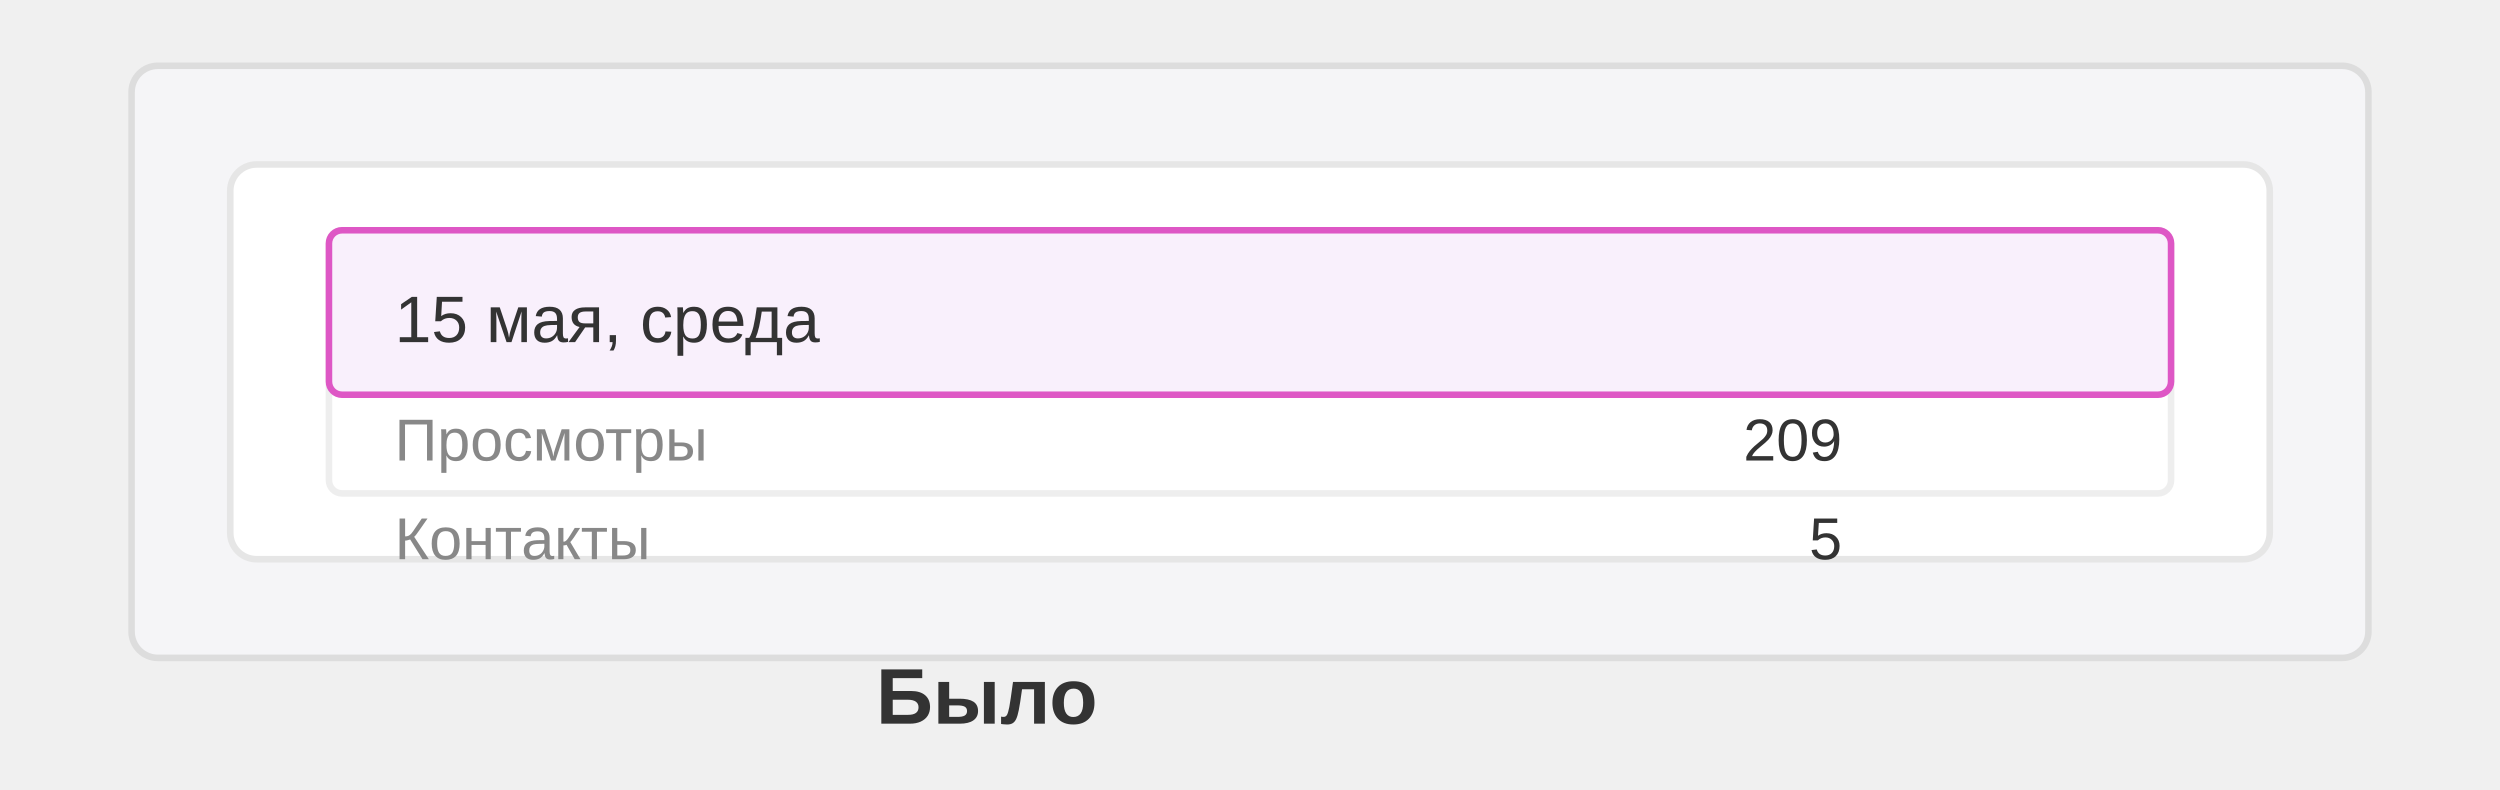
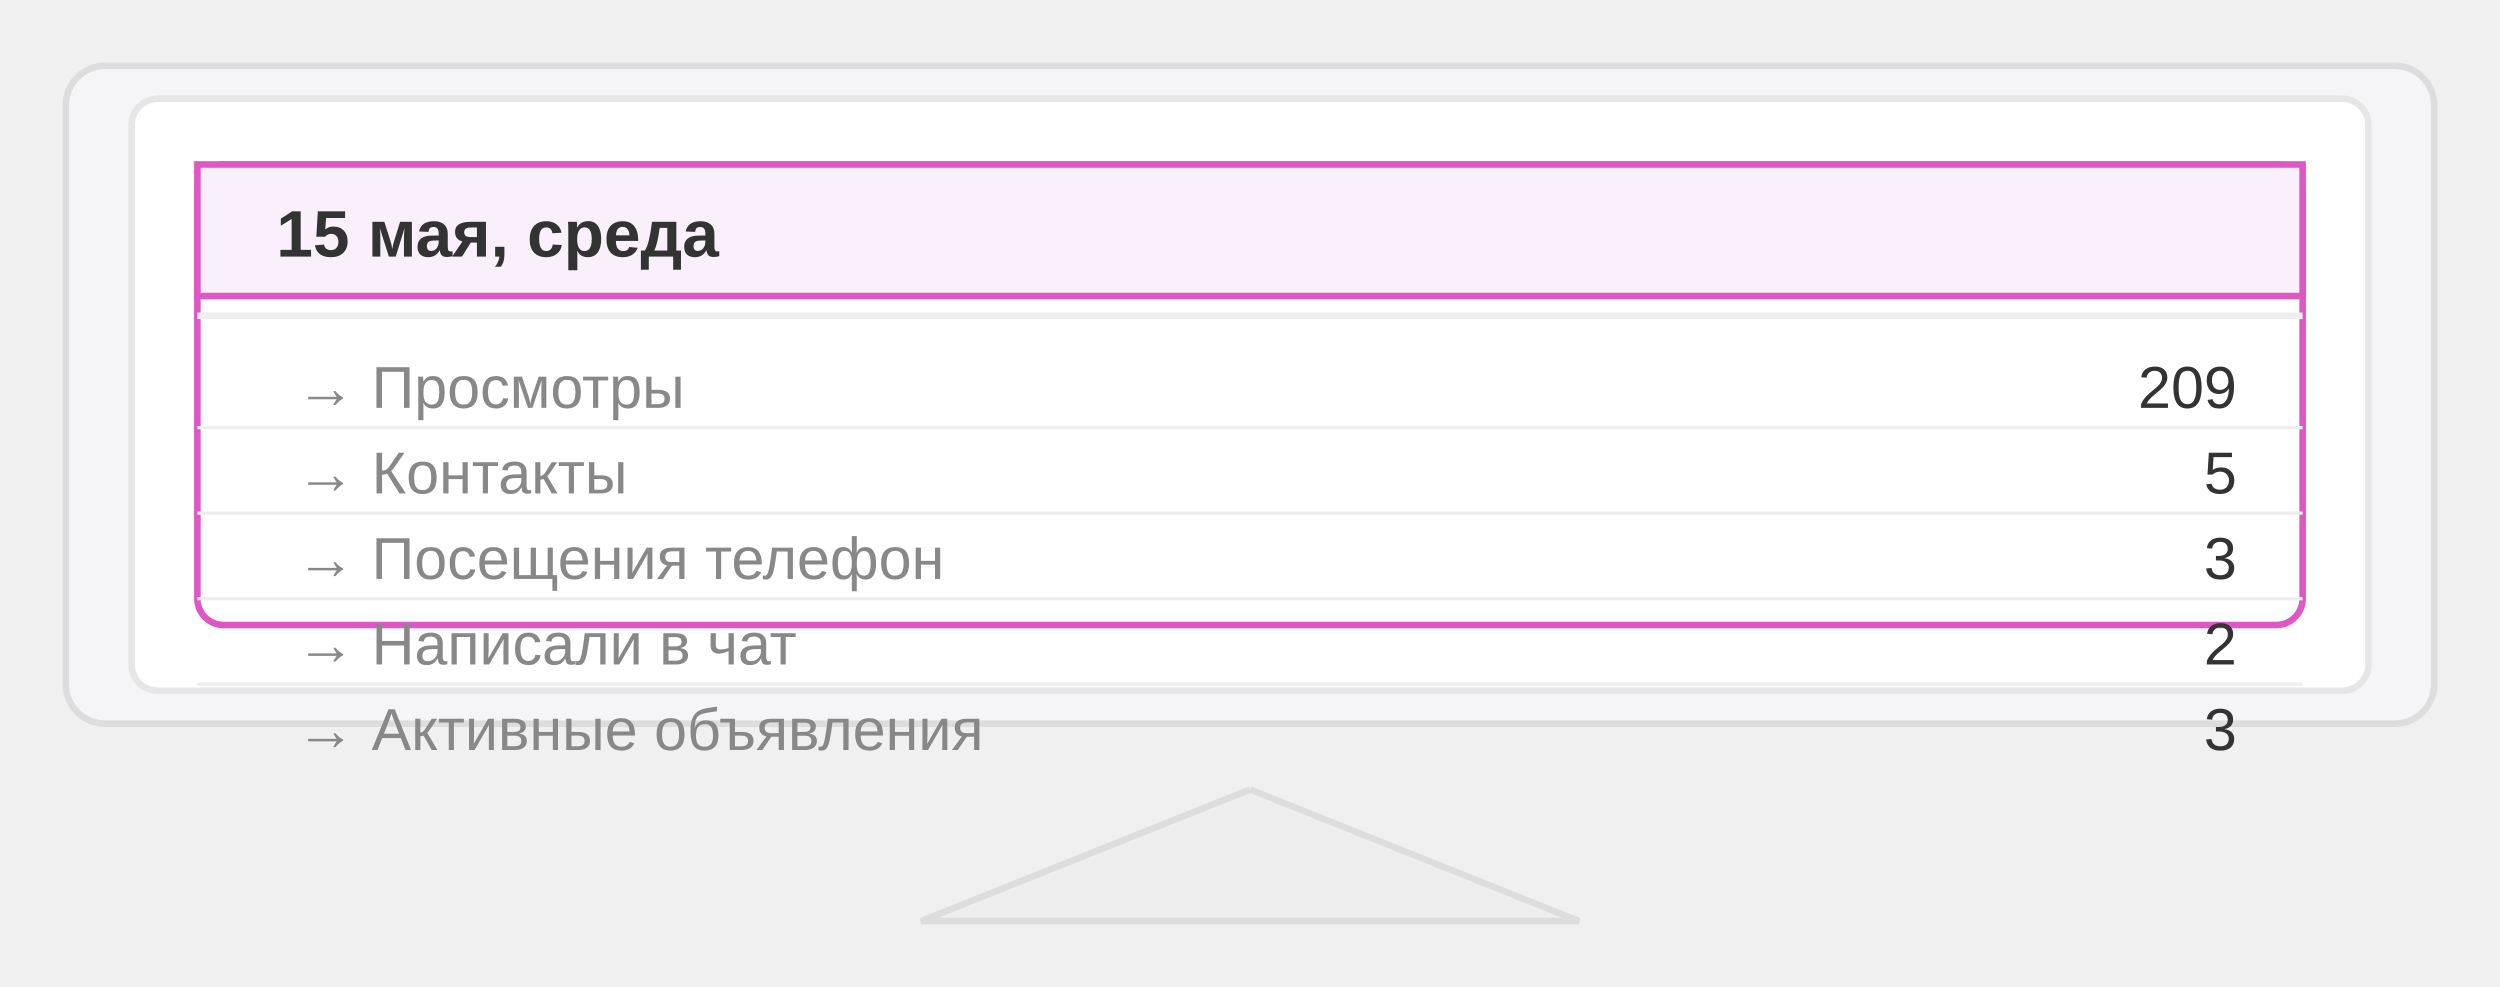
- <svg xmlns="http://www.w3.org/2000/svg" width="380" height="120" viewBox="0 0 380 120" fill="none">
-   <rect x="20" y="10" width="340" height="90" rx="4" fill="#F5F5F7" stroke="#DDDDDD" />
-   <rect x="35" y="25" width="310" height="60" rx="4" fill="white" stroke="#E6E6E6" />
-   <rect x="50" y="35" width="280" height="40" rx="2" fill="white" stroke="#EEEEEE" />
-   <rect x="50" y="35" width="280" height="25" rx="2" fill="#F9F0FC" stroke="#DE57C5" />
-   <text x="60" y="52" font-family="Arial, sans-serif" font-size="10" fill="#333333">15 мая, среда</text>
-   <text x="60" y="70" font-family="Arial, sans-serif" font-size="9" fill="#888888">Просмотры</text>
-   <text x="280" y="70" font-family="Arial, sans-serif" font-size="9" fill="#333333" text-anchor="end">209</text>
-   <text x="60" y="85" font-family="Arial, sans-serif" font-size="9" fill="#888888">Контакты</text>
-   <text x="280" y="85" font-family="Arial, sans-serif" font-size="9" fill="#333333" text-anchor="end">5</text>
-   <text x="150" y="110" font-family="Arial, sans-serif" font-size="12" font-weight="bold" fill="#333333" text-anchor="middle">Было</text>
+ <svg xmlns="http://www.w3.org/2000/svg" width="380" height="150" viewBox="0 0 380 150" fill="none">
+   <rect x="10" y="10" width="360" height="100" rx="6" fill="#F5F5F7" stroke="#DDDDDD" />
+   <rect x="20" y="15" width="340" height="90" rx="4" fill="white" stroke="#E6E6E6" />
+   <rect x="30" y="25" width="320" height="70" rx="4" fill="white" stroke="#DE57C5" />
+   <rect x="30" y="25" width="320" height="20" rx="4 4 0 0" fill="#F9F0FC" stroke="#DE57C5" />
+   <text x="42" y="39" font-family="Arial, sans-serif" font-size="10" font-weight="bold" fill="#333333">15 мая, среда</text>
+   <line x1="30" y1="48" x2="350" y2="48" stroke="#EEEEEE" stroke-width="1" />
+   <text x="45" y="62" font-family="Arial, sans-serif" font-size="9" fill="#888888">→ Просмотры</text>
+   <text x="340" y="62" font-family="Arial, sans-serif" font-size="9" fill="#333333" text-anchor="end">209</text>
+   <line x1="30" y1="65" x2="350" y2="65" stroke="#EEEEEE" stroke-width="0.5" />
+   <text x="45" y="75" font-family="Arial, sans-serif" font-size="9" fill="#888888">→ Контакты</text>
+   <text x="340" y="75" font-family="Arial, sans-serif" font-size="9" fill="#333333" text-anchor="end">5</text>
+   <line x1="30" y1="78" x2="350" y2="78" stroke="#EEEEEE" stroke-width="0.5" />
+   <text x="45" y="88" font-family="Arial, sans-serif" font-size="9" fill="#888888">→ Посещения телефон</text>
+   <text x="340" y="88" font-family="Arial, sans-serif" font-size="9" fill="#333333" text-anchor="end">3</text>
+   <line x1="30" y1="91" x2="350" y2="91" stroke="#EEEEEE" stroke-width="0.5" />
+   <text x="45" y="101" font-family="Arial, sans-serif" font-size="9" fill="#888888">→ Написали в чат</text>
+   <text x="340" y="101" font-family="Arial, sans-serif" font-size="9" fill="#333333" text-anchor="end">2</text>
+   <line x1="30" y1="104" x2="350" y2="104" stroke="#EEEEEE" stroke-width="0.5" />
+   <text x="45" y="114" font-family="Arial, sans-serif" font-size="9" fill="#888888">→ Активные объявления</text>
+   <text x="340" y="114" font-family="Arial, sans-serif" font-size="9" fill="#333333" text-anchor="end">3</text>
+   <path d="M190 120 L140 140 L240 140 L190 120" fill="#EEEEEE" stroke="#DDDDDD" />
+   <text x="190" y="160" font-family="Arial, sans-serif" font-size="12" font-weight="bold" fill="#333333" text-anchor="middle">Было</text>
</svg>
